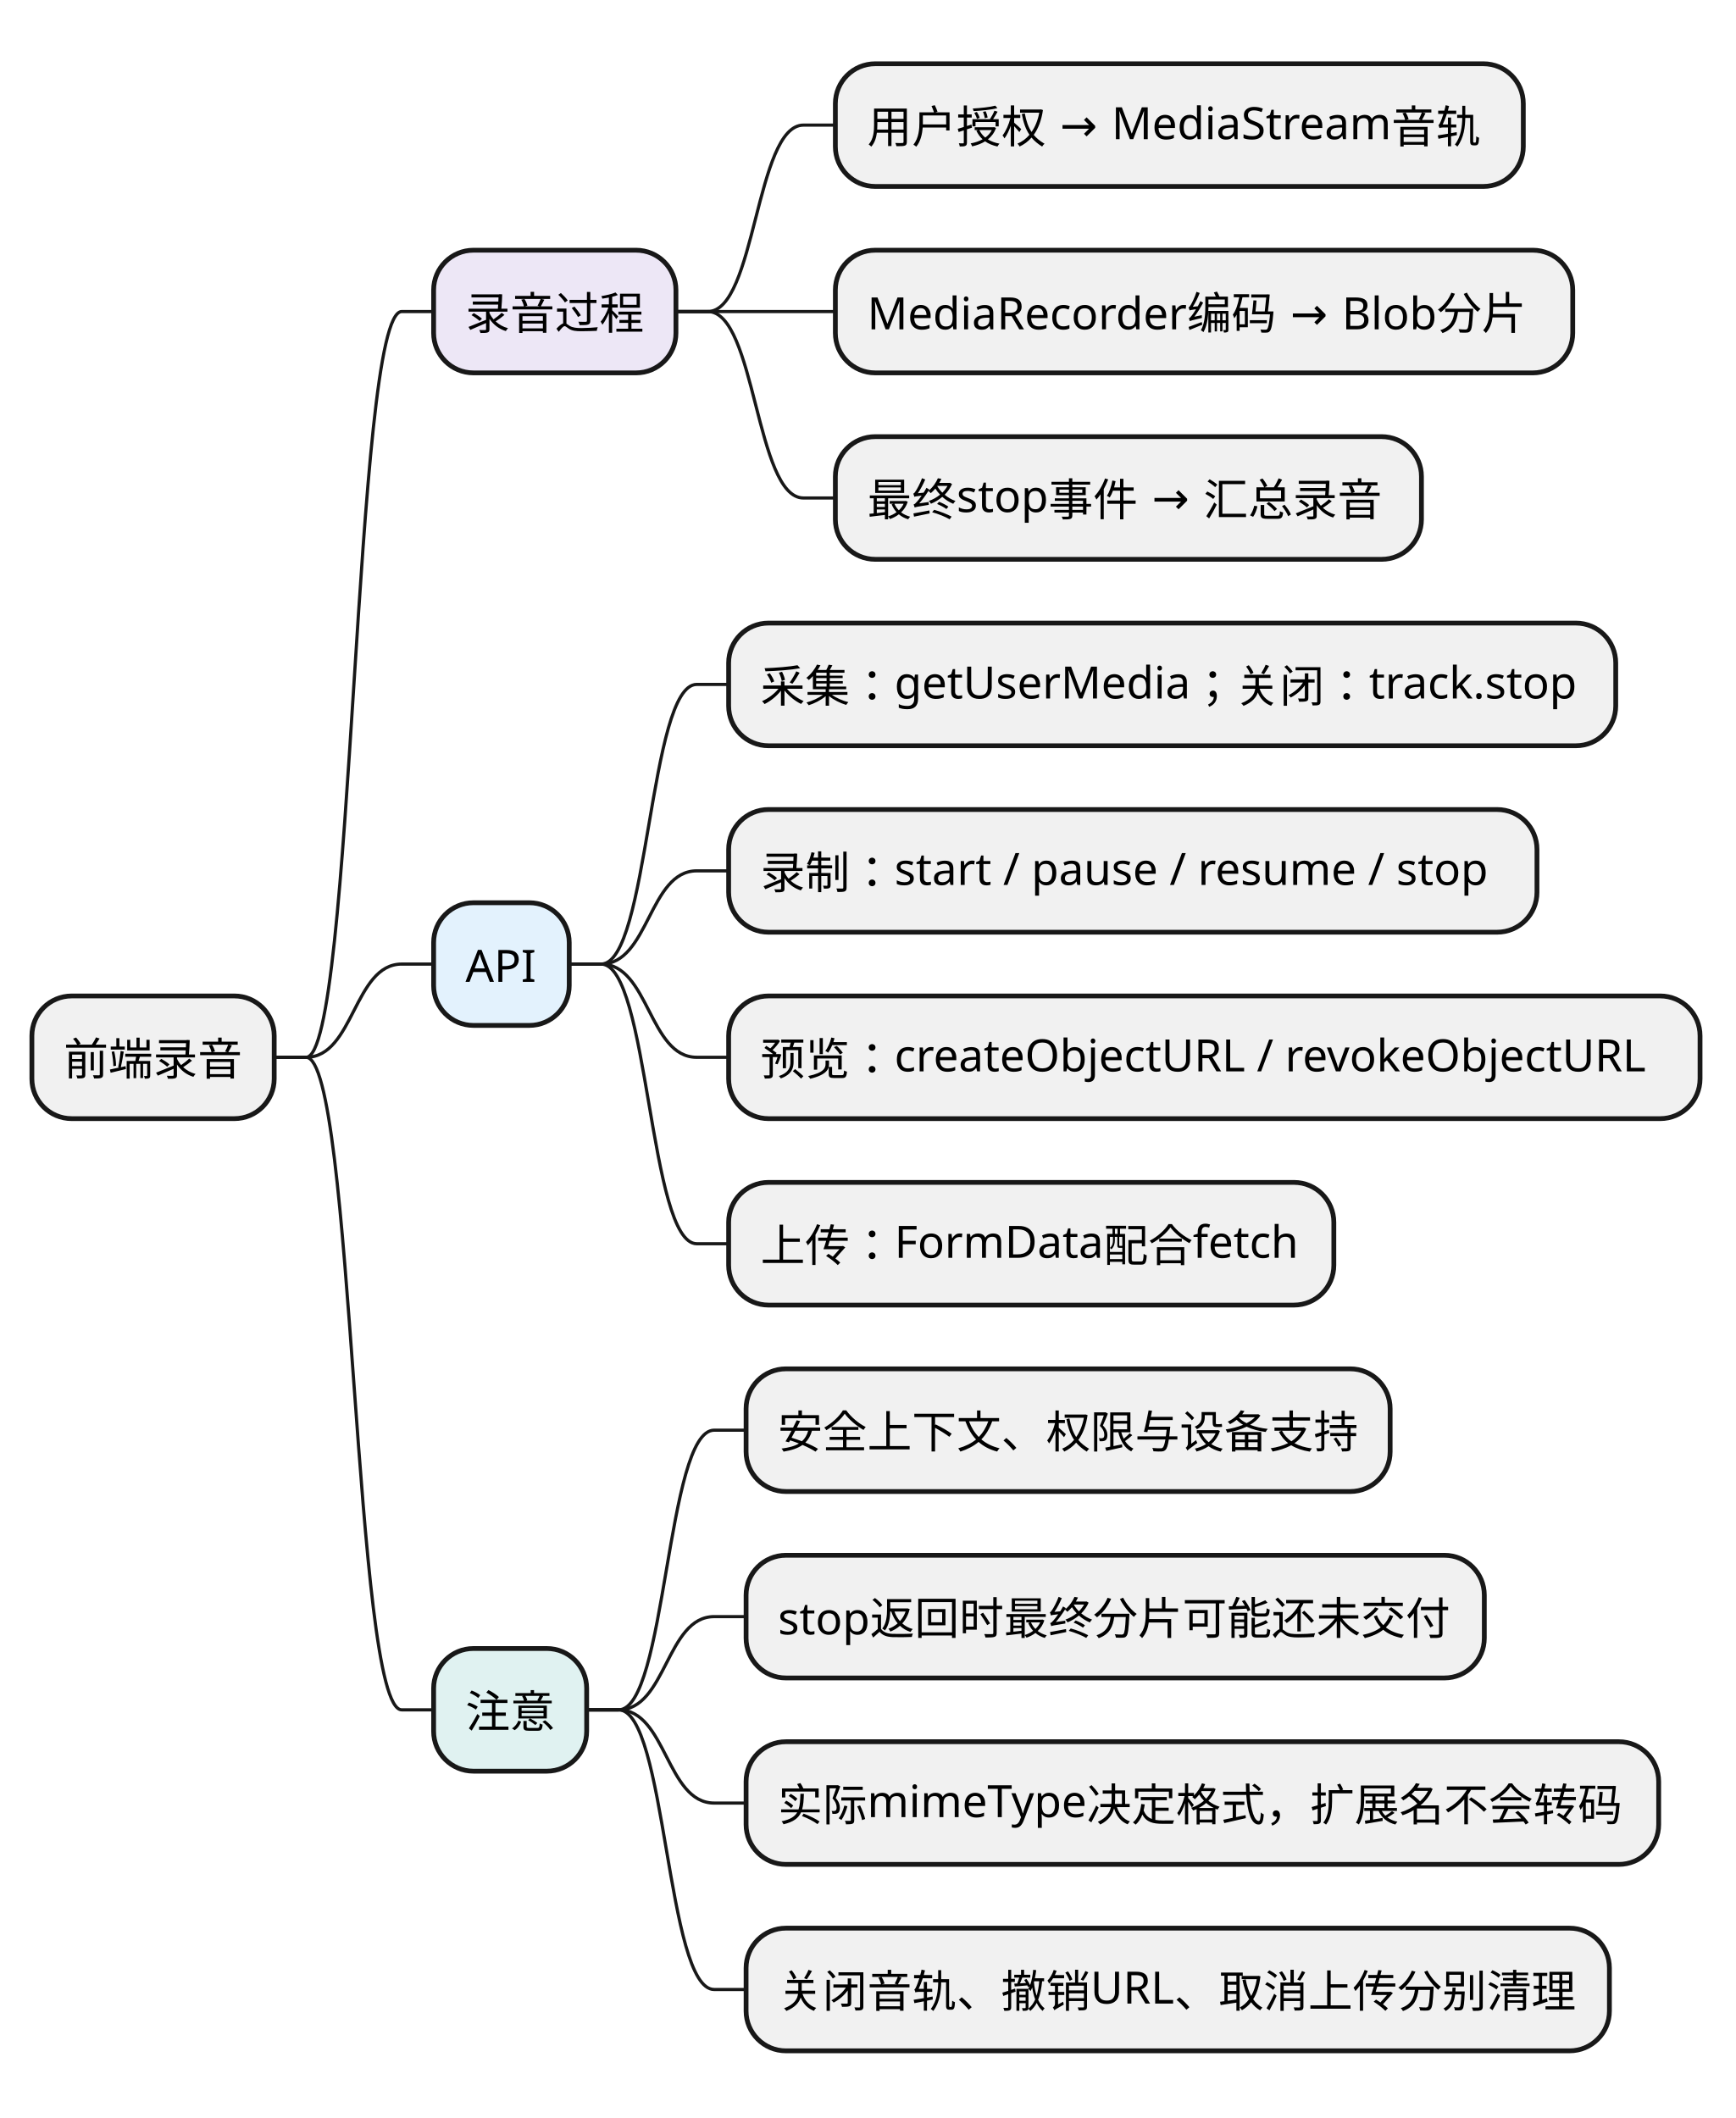
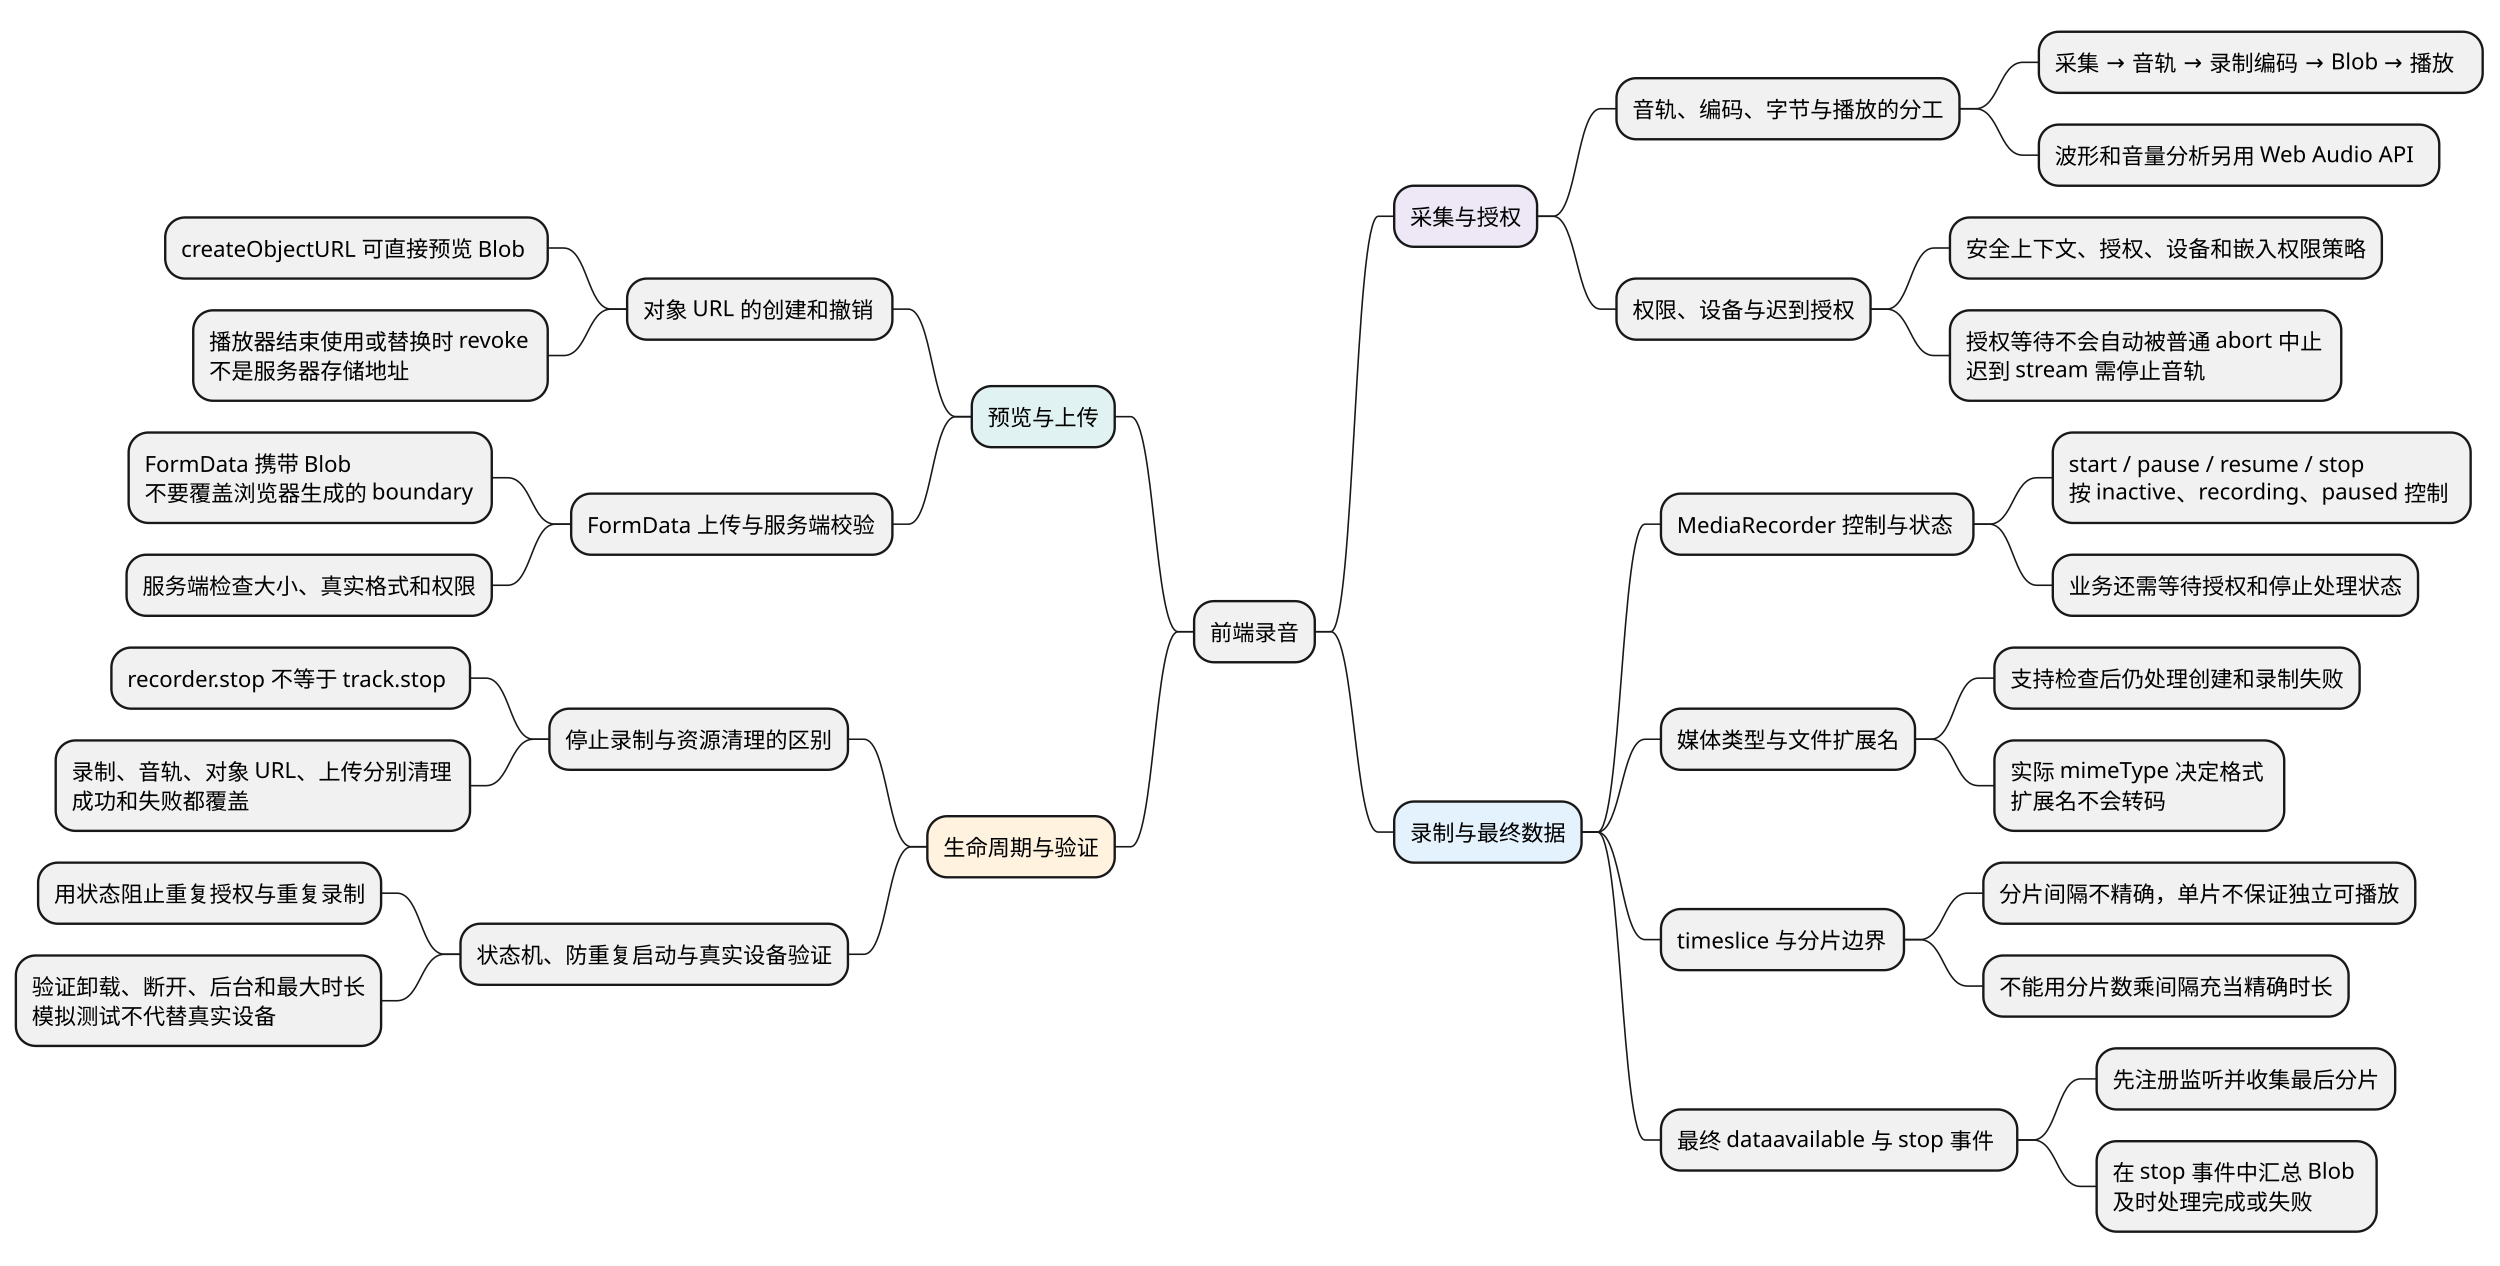
- <svg xmlns="http://www.w3.org/2000/svg" contentStyleType="text/css" data-diagram-type="MINDMAP" height="692.708px" preserveAspectRatio="none" style="width:567px;height:692px;background:#FFFFFF;" version="1.1" viewBox="0 0 567 692" width="567.708px" zoomAndPan="magnify">
+ <svg xmlns="http://www.w3.org/2000/svg" contentStyleType="text/css" data-diagram-type="MINDMAP" height="830.208px" preserveAspectRatio="none" style="width:1640px;height:830px;background:#FFFFFF;" version="1.1" viewBox="0 0 1640 830" width="1640.625px" zoomAndPan="magnify">
  <defs />
  <g>
-     <rect fill="#F1F1F1" height="40.081" rx="13.021" ry="13.021" style="stroke:#181818;stroke-width:1.562;" width="79.167" x="10.417" y="325.404" />
-     <text fill="#000000" font-family="Microsoft YaHei" font-size="14.583" lengthAdjust="spacing" textLength="58.333" x="20.833" y="351.251">前端录音</text>
-     <rect fill="#EDE7F6" height="40.081" rx="13.021" ry="13.021" style="stroke:#181818;stroke-width:1.562;" width="79.167" x="141.667" y="81.747" />
-     <text fill="#000000" font-family="Microsoft YaHei" font-size="14.583" lengthAdjust="spacing" textLength="58.333" x="152.083" y="107.595">录音过程</text>
-     <rect fill="#F1F1F1" height="40.081" rx="13.021" ry="13.021" style="stroke:#181818;stroke-width:1.562;" width="224.758" x="272.917" y="20.833" />
-     <text fill="#000000" font-family="Microsoft YaHei" font-size="14.583" lengthAdjust="spacing" textLength="203.925" x="283.333" y="46.681">用户授权 → MediaStream音轨</text>
-     <path d="M220.833,101.788 L231.25,101.788 C246.875,101.788 246.875,40.874 262.5,40.874 L272.917,40.874" fill="none" style="stroke:#181818;stroke-width:1.042;" />
-     <rect fill="#F1F1F1" height="40.081" rx="13.021" ry="13.021" style="stroke:#181818;stroke-width:1.562;" width="240.908" x="272.917" y="81.747" />
-     <text fill="#000000" font-family="Microsoft YaHei" font-size="14.583" lengthAdjust="spacing" textLength="220.075" x="283.333" y="107.595">MediaRecorder编码 → Blob分片</text>
-     <path d="M220.833,101.788 L231.25,101.788 C246.875,101.788 246.875,101.788 262.5,101.788 L272.917,101.788" fill="none" style="stroke:#181818;stroke-width:1.042;" />
-     <rect fill="#F1F1F1" height="40.081" rx="13.021" ry="13.021" style="stroke:#181818;stroke-width:1.562;" width="191.482" x="272.917" y="142.661" />
-     <text fill="#000000" font-family="Microsoft YaHei" font-size="14.583" lengthAdjust="spacing" textLength="170.649" x="283.333" y="168.509">最终stop事件 → 汇总录音</text>
-     <path d="M220.833,101.788 L231.25,101.788 C246.875,101.788 246.875,162.702 262.5,162.702 L272.917,162.702" fill="none" style="stroke:#181818;stroke-width:1.042;" />
-     <path d="M89.583,345.444 L100,345.444 C115.625,345.444 115.625,101.788 131.25,101.788 L141.667,101.788" fill="none" style="stroke:#181818;stroke-width:1.042;" />
-     <rect fill="#E3F2FD" height="40.081" rx="13.021" ry="13.021" style="stroke:#181818;stroke-width:1.562;" width="44.303" x="141.667" y="294.947" />
-     <text fill="#000000" font-family="Microsoft YaHei" font-size="14.583" lengthAdjust="spacing" textLength="23.47" x="152.083" y="320.794">API</text>
-     <rect fill="#F1F1F1" height="40.081" rx="13.021" ry="13.021" style="stroke:#181818;stroke-width:1.562;" width="289.82" x="238.053" y="203.576" />
-     <text fill="#000000" font-family="Microsoft YaHei" font-size="14.583" lengthAdjust="spacing" textLength="268.987" x="248.47" y="229.423">采集：getUserMedia；关闭：track.stop</text>
-     <path d="M185.97,314.987 L196.387,314.987 C212.012,314.987 212.012,223.616 227.637,223.616 L238.053,223.616" fill="none" style="stroke:#181818;stroke-width:1.042;" />
-     <rect fill="#F1F1F1" height="40.081" rx="13.021" ry="13.021" style="stroke:#181818;stroke-width:1.562;" width="264.086" x="238.053" y="264.49" />
-     <text fill="#000000" font-family="Microsoft YaHei" font-size="14.583" lengthAdjust="spacing" textLength="243.253" x="248.47" y="290.337">录制：start / pause / resume / stop</text>
-     <path d="M185.97,314.987 L196.387,314.987 C212.012,314.987 212.012,284.53 227.637,284.53 L238.053,284.53" fill="none" style="stroke:#181818;stroke-width:1.042;" />
-     <rect fill="#F1F1F1" height="40.081" rx="13.021" ry="13.021" style="stroke:#181818;stroke-width:1.562;" width="317.363" x="238.053" y="325.404" />
-     <text fill="#000000" font-family="Microsoft YaHei" font-size="14.583" lengthAdjust="spacing" textLength="296.53" x="248.47" y="351.251">预览：createObjectURL / revokeObjectURL</text>
-     <path d="M185.97,314.987 L196.387,314.987 C212.012,314.987 212.012,345.444 227.637,345.444 L238.053,345.444" fill="none" style="stroke:#181818;stroke-width:1.042;" />
-     <rect fill="#F1F1F1" height="40.081" rx="13.021" ry="13.021" style="stroke:#181818;stroke-width:1.562;" width="197.72" x="238.053" y="386.318" />
-     <text fill="#000000" font-family="Microsoft YaHei" font-size="14.583" lengthAdjust="spacing" textLength="176.887" x="248.47" y="412.165">上传：FormData配合fetch</text>
-     <path d="M185.97,314.987 L196.387,314.987 C212.012,314.987 212.012,406.358 227.637,406.358 L238.053,406.358" fill="none" style="stroke:#181818;stroke-width:1.042;" />
-     <path d="M89.583,345.444 L100,345.444 C115.625,345.444 115.625,314.987 131.25,314.987 L141.667,314.987" fill="none" style="stroke:#181818;stroke-width:1.042;" />
-     <rect fill="#E0F2F1" height="40.081" rx="13.021" ry="13.021" style="stroke:#181818;stroke-width:1.562;" width="50" x="141.667" y="538.603" />
-     <text fill="#000000" font-family="Microsoft YaHei" font-size="14.583" lengthAdjust="spacing" textLength="29.167" x="152.083" y="564.451">注意</text>
-     <rect fill="#F1F1F1" height="40.081" rx="13.021" ry="13.021" style="stroke:#181818;stroke-width:1.562;" width="210.417" x="243.75" y="447.232" />
-     <text fill="#000000" font-family="Microsoft YaHei" font-size="14.583" lengthAdjust="spacing" textLength="189.583" x="254.167" y="473.079">安全上下文、权限与设备支持</text>
-     <path d="M191.667,558.644 L202.083,558.644 C217.708,558.644 217.708,467.272 233.333,467.272 L243.75,467.272" fill="none" style="stroke:#181818;stroke-width:1.042;" />
-     <rect fill="#F1F1F1" height="40.081" rx="13.021" ry="13.021" style="stroke:#181818;stroke-width:1.562;" width="241.185" x="243.75" y="508.146" />
-     <text fill="#000000" font-family="Microsoft YaHei" font-size="14.583" lengthAdjust="spacing" textLength="220.352" x="254.167" y="533.994">stop返回时最终分片可能还未交付</text>
-     <path d="M191.667,558.644 L202.083,558.644 C217.708,558.644 217.708,528.187 233.333,528.187 L243.75,528.187" fill="none" style="stroke:#181818;stroke-width:1.042;" />
-     <rect fill="#F1F1F1" height="40.081" rx="13.021" ry="13.021" style="stroke:#181818;stroke-width:1.562;" width="298.152" x="243.75" y="569.06" />
-     <text fill="#000000" font-family="Microsoft YaHei" font-size="14.583" lengthAdjust="spacing" textLength="277.318" x="254.167" y="594.908">实际mimeType决定格式，扩展名不会转码</text>
-     <path d="M191.667,558.644 L202.083,558.644 C217.708,558.644 217.708,589.101 233.333,589.101 L243.75,589.101" fill="none" style="stroke:#181818;stroke-width:1.042;" />
-     <rect fill="#F1F1F1" height="40.081" rx="13.021" ry="13.021" style="stroke:#181818;stroke-width:1.562;" width="282.059" x="243.75" y="629.974" />
-     <text fill="#000000" font-family="Microsoft YaHei" font-size="14.583" lengthAdjust="spacing" textLength="261.225" x="254.167" y="655.822">关闭音轨、撤销URL、取消上传分别清理</text>
-     <path d="M191.667,558.644 L202.083,558.644 C217.708,558.644 217.708,650.015 233.333,650.015 L243.75,650.015" fill="none" style="stroke:#181818;stroke-width:1.042;" />
-     <path d="M89.583,345.444 L100,345.444 C115.625,345.444 115.625,558.644 131.25,558.644 L141.667,558.644" fill="none" style="stroke:#181818;stroke-width:1.042;" />
+     <rect fill="#F1F1F1" height="40.081" rx="13.021" ry="13.021" style="stroke:#181818;stroke-width:1.562;" width="79.167" x="783.333" y="394.356" />
+     <text fill="#000000" font-family="Microsoft YaHei" font-size="14.583" lengthAdjust="spacing" textLength="58.333" x="793.75" y="420.203">前端录音</text>
+     <rect fill="#EDE7F6" height="40.081" rx="13.021" ry="13.021" style="stroke:#181818;stroke-width:1.562;" width="93.75" x="914.583" y="121.828" />
+     <text fill="#000000" font-family="Microsoft YaHei" font-size="14.583" lengthAdjust="spacing" textLength="72.917" x="925" y="147.676">采集与授权</text>
+     <rect fill="#F1F1F1" height="40.081" rx="13.021" ry="13.021" style="stroke:#181818;stroke-width:1.562;" width="225" x="1060.417" y="51.29" />
+     <text fill="#000000" font-family="Microsoft YaHei" font-size="14.583" lengthAdjust="spacing" textLength="204.167" x="1070.833" y="77.138">音轨、编码、字节与播放的分工</text>
+     <rect fill="#F1F1F1" height="40.081" rx="13.021" ry="13.021" style="stroke:#181818;stroke-width:1.562;" width="291.138" x="1337.5" y="20.833" />
+     <text fill="#000000" font-family="Microsoft YaHei" font-size="14.583" lengthAdjust="spacing" textLength="270.304" x="1347.917" y="46.681">采集 → 音轨 → 录制编码 → Blob → 播放</text>
+     <path d="M1285.417,71.331 L1295.833,71.331 C1311.458,71.331 1311.458,40.874 1327.083,40.874 L1337.5,40.874" fill="none" style="stroke:#181818;stroke-width:1.042;" />
+     <rect fill="#F1F1F1" height="40.081" rx="13.021" ry="13.021" style="stroke:#181818;stroke-width:1.562;" width="262.655" x="1337.5" y="81.747" />
+     <text fill="#000000" font-family="Microsoft YaHei" font-size="14.583" lengthAdjust="spacing" textLength="241.821" x="1347.917" y="107.595">波形和音量分析另用 Web Audio API</text>
+     <path d="M1285.417,71.331 L1295.833,71.331 C1311.458,71.331 1311.458,101.788 1327.083,101.788 L1337.5,101.788" fill="none" style="stroke:#181818;stroke-width:1.042;" />
+     <path d="M1008.333,141.869 L1018.75,141.869 C1034.375,141.869 1034.375,71.331 1050,71.331 L1060.417,71.331" fill="none" style="stroke:#181818;stroke-width:1.042;" />
+     <rect fill="#F1F1F1" height="40.081" rx="13.021" ry="13.021" style="stroke:#181818;stroke-width:1.562;" width="166.667" x="1060.417" y="182.742" />
+     <text fill="#000000" font-family="Microsoft YaHei" font-size="14.583" lengthAdjust="spacing" textLength="145.833" x="1070.833" y="208.59">权限、设备与迟到授权</text>
+     <rect fill="#F1F1F1" height="40.081" rx="13.021" ry="13.021" style="stroke:#181818;stroke-width:1.562;" width="283.333" x="1279.167" y="142.661" />
+     <text fill="#000000" font-family="Microsoft YaHei" font-size="14.583" lengthAdjust="spacing" textLength="262.5" x="1289.583" y="168.509">安全上下文、授权、设备和嵌入权限策略</text>
+     <path d="M1227.083,202.783 L1237.5,202.783 C1253.125,202.783 1253.125,162.702 1268.75,162.702 L1279.167,162.702" fill="none" style="stroke:#181818;stroke-width:1.042;" />
+     <rect fill="#F1F1F1" height="59.328" rx="13.021" ry="13.021" style="stroke:#181818;stroke-width:1.562;" width="256.695" x="1279.167" y="203.576" />
+     <text fill="#000000" font-family="Microsoft YaHei" font-size="14.583" lengthAdjust="spacing" textLength="235.861" x="1289.583" y="229.423">授权等待不会自动被普通 abort 中止</text>
+     <text fill="#000000" font-family="Microsoft YaHei" font-size="14.583" lengthAdjust="spacing" textLength="158.466" x="1289.583" y="248.671">迟到 stream 需停止音轨</text>
+     <path d="M1227.083,202.783 L1237.5,202.783 C1253.125,202.783 1253.125,233.24 1268.75,233.24 L1279.167,233.24" fill="none" style="stroke:#181818;stroke-width:1.042;" />
+     <path d="M1008.333,141.869 L1018.75,141.869 C1034.375,141.869 1034.375,202.783 1050,202.783 L1060.417,202.783" fill="none" style="stroke:#181818;stroke-width:1.042;" />
+     <path d="M862.5,414.396 L872.917,414.396 C888.542,414.396 888.542,141.869 904.167,141.869 L914.583,141.869" fill="none" style="stroke:#181818;stroke-width:1.042;" />
+     <rect fill="#E3F2FD" height="40.081" rx="13.021" ry="13.021" style="stroke:#181818;stroke-width:1.562;" width="122.917" x="914.583" y="525.808" />
+     <text fill="#000000" font-family="Microsoft YaHei" font-size="14.583" lengthAdjust="spacing" textLength="102.083" x="925" y="551.655">录制与最终数据</text>
+     <rect fill="#F1F1F1" height="40.081" rx="13.021" ry="13.021" style="stroke:#181818;stroke-width:1.562;" width="204.976" x="1089.583" y="323.818" />
+     <text fill="#000000" font-family="Microsoft YaHei" font-size="14.583" lengthAdjust="spacing" textLength="184.143" x="1100" y="349.665">MediaRecorder 控制与状态</text>
+     <rect fill="#F1F1F1" height="59.328" rx="13.021" ry="13.021" style="stroke:#181818;stroke-width:1.562;" width="274.098" x="1346.643" y="283.737" />
+     <text fill="#000000" font-family="Microsoft YaHei" font-size="14.583" lengthAdjust="spacing" textLength="199.503" x="1357.06" y="309.585">start / pause / resume / stop</text>
+     <text fill="#000000" font-family="Microsoft YaHei" font-size="14.583" lengthAdjust="spacing" textLength="253.264" x="1357.06" y="328.832">按 inactive、recording、paused 控制</text>
+     <path d="M1294.56,343.858 L1304.976,343.858 C1320.601,343.858 1320.601,313.401 1336.226,313.401 L1346.643,313.401" fill="none" style="stroke:#181818;stroke-width:1.042;" />
+     <rect fill="#F1F1F1" height="40.081" rx="13.021" ry="13.021" style="stroke:#181818;stroke-width:1.562;" width="239.583" x="1346.643" y="363.899" />
+     <text fill="#000000" font-family="Microsoft YaHei" font-size="14.583" lengthAdjust="spacing" textLength="218.75" x="1357.06" y="389.746">业务还需等待授权和停止处理状态</text>
+     <path d="M1294.56,343.858 L1304.976,343.858 C1320.601,343.858 1320.601,383.939 1336.226,383.939 L1346.643,383.939" fill="none" style="stroke:#181818;stroke-width:1.042;" />
+     <path d="M1037.5,545.848 L1047.917,545.848 C1063.542,545.848 1063.542,343.858 1079.167,343.858 L1089.583,343.858" fill="none" style="stroke:#181818;stroke-width:1.042;" />
+     <rect fill="#F1F1F1" height="40.081" rx="13.021" ry="13.021" style="stroke:#181818;stroke-width:1.562;" width="166.667" x="1089.583" y="464.894" />
+     <text fill="#000000" font-family="Microsoft YaHei" font-size="14.583" lengthAdjust="spacing" textLength="145.833" x="1100" y="490.741">媒体类型与文件扩展名</text>
+     <rect fill="#F1F1F1" height="40.081" rx="13.021" ry="13.021" style="stroke:#181818;stroke-width:1.562;" width="239.583" x="1308.333" y="424.813" />
+     <text fill="#000000" font-family="Microsoft YaHei" font-size="14.583" lengthAdjust="spacing" textLength="218.75" x="1318.75" y="450.66">支持检查后仍处理创建和录制失败</text>
+     <path d="M1256.25,484.934 L1266.667,484.934 C1282.292,484.934 1282.292,444.853 1297.917,444.853 L1308.333,444.853" fill="none" style="stroke:#181818;stroke-width:1.042;" />
+     <rect fill="#F1F1F1" height="59.328" rx="13.021" ry="13.021" style="stroke:#181818;stroke-width:1.562;" width="190.115" x="1308.333" y="485.727" />
+     <text fill="#000000" font-family="Microsoft YaHei" font-size="14.583" lengthAdjust="spacing" textLength="169.282" x="1318.75" y="511.574">实际 mimeType 决定格式</text>
+     <text fill="#000000" font-family="Microsoft YaHei" font-size="14.583" lengthAdjust="spacing" textLength="102.083" x="1318.75" y="530.822">扩展名不会转码</text>
+     <path d="M1256.25,484.934 L1266.667,484.934 C1282.292,484.934 1282.292,515.391 1297.917,515.391 L1308.333,515.391" fill="none" style="stroke:#181818;stroke-width:1.042;" />
+     <path d="M1037.5,545.848 L1047.917,545.848 C1063.542,545.848 1063.542,484.934 1079.167,484.934 L1089.583,484.934" fill="none" style="stroke:#181818;stroke-width:1.042;" />
+     <rect fill="#F1F1F1" height="40.081" rx="13.021" ry="13.021" style="stroke:#181818;stroke-width:1.562;" width="159.418" x="1089.583" y="596.346" />
+     <text fill="#000000" font-family="Microsoft YaHei" font-size="14.583" lengthAdjust="spacing" textLength="138.584" x="1100" y="622.193">timeslice 与分片边界</text>
+     <rect fill="#F1F1F1" height="40.081" rx="13.021" ry="13.021" style="stroke:#181818;stroke-width:1.562;" width="283.333" x="1301.084" y="565.889" />
+     <text fill="#000000" font-family="Microsoft YaHei" font-size="14.583" lengthAdjust="spacing" textLength="262.5" x="1311.501" y="591.736">分片间隔不精确，单片不保证独立可播放</text>
+     <path d="M1249.001,616.386 L1259.418,616.386 C1275.043,616.386 1275.043,585.929 1290.668,585.929 L1301.084,585.929" fill="none" style="stroke:#181818;stroke-width:1.042;" />
+     <rect fill="#F1F1F1" height="40.081" rx="13.021" ry="13.021" style="stroke:#181818;stroke-width:1.562;" width="239.583" x="1301.084" y="626.803" />
+     <text fill="#000000" font-family="Microsoft YaHei" font-size="14.583" lengthAdjust="spacing" textLength="218.75" x="1311.501" y="652.65">不能用分片数乘间隔充当精确时长</text>
+     <path d="M1249.001,616.386 L1259.418,616.386 C1275.043,616.386 1275.043,646.843 1290.668,646.843 L1301.084,646.843" fill="none" style="stroke:#181818;stroke-width:1.042;" />
+     <path d="M1037.5,545.848 L1047.917,545.848 C1063.542,545.848 1063.542,616.386 1079.167,616.386 L1089.583,616.386" fill="none" style="stroke:#181818;stroke-width:1.042;" />
+     <rect fill="#F1F1F1" height="40.081" rx="13.021" ry="13.021" style="stroke:#181818;stroke-width:1.562;" width="233.73" x="1089.583" y="727.797" />
+     <text fill="#000000" font-family="Microsoft YaHei" font-size="14.583" lengthAdjust="spacing" textLength="212.897" x="1100" y="753.645">最终 dataavailable 与 stop 事件</text>
+     <rect fill="#F1F1F1" height="40.081" rx="13.021" ry="13.021" style="stroke:#181818;stroke-width:1.562;" width="195.833" x="1375.397" y="687.717" />
+     <text fill="#000000" font-family="Microsoft YaHei" font-size="14.583" lengthAdjust="spacing" textLength="175" x="1385.813" y="713.564">先注册监听并收集最后分片</text>
+     <path d="M1323.313,747.838 L1333.73,747.838 C1349.355,747.838 1349.355,707.757 1364.98,707.757 L1375.397,707.757" fill="none" style="stroke:#181818;stroke-width:1.042;" />
+     <rect fill="#F1F1F1" height="59.328" rx="13.021" ry="13.021" style="stroke:#181818;stroke-width:1.562;" width="183.664" x="1375.397" y="748.631" />
+     <text fill="#000000" font-family="Microsoft YaHei" font-size="14.583" lengthAdjust="spacing" textLength="162.831" x="1385.813" y="774.478">在 stop 事件中汇总 Blob</text>
+     <text fill="#000000" font-family="Microsoft YaHei" font-size="14.583" lengthAdjust="spacing" textLength="131.25" x="1385.813" y="793.726">及时处理完成或失败</text>
+     <path d="M1323.313,747.838 L1333.73,747.838 C1349.355,747.838 1349.355,778.295 1364.98,778.295 L1375.397,778.295" fill="none" style="stroke:#181818;stroke-width:1.042;" />
+     <path d="M1037.5,545.848 L1047.917,545.848 C1063.542,545.848 1063.542,747.838 1079.167,747.838 L1089.583,747.838" fill="none" style="stroke:#181818;stroke-width:1.042;" />
+     <path d="M862.5,414.396 L872.917,414.396 C888.542,414.396 888.542,545.848 904.167,545.848 L914.583,545.848" fill="none" style="stroke:#181818;stroke-width:1.042;" />
+     <rect fill="#E0F2F1" height="40.081" rx="13.021" ry="13.021" style="stroke:#181818;stroke-width:1.562;" width="93.75" x="637.5" y="253.28" />
+     <text fill="#000000" font-family="Microsoft YaHei" font-size="14.583" lengthAdjust="spacing" textLength="72.917" x="647.917" y="279.127">预览与上传</text>
+     <rect fill="#F1F1F1" height="40.081" rx="13.021" ry="13.021" style="stroke:#181818;stroke-width:1.562;" width="174.022" x="411.394" y="182.742" />
+     <text fill="#000000" font-family="Microsoft YaHei" font-size="14.583" lengthAdjust="spacing" textLength="153.189" x="421.811" y="208.59">对象 URL 的创建和撤销</text>
+     <rect fill="#F1F1F1" height="40.081" rx="13.021" ry="13.021" style="stroke:#181818;stroke-width:1.562;" width="250.927" x="108.384" y="142.661" />
+     <text fill="#000000" font-family="Microsoft YaHei" font-size="14.583" lengthAdjust="spacing" textLength="230.093" x="118.801" y="168.509">createObjectURL 可直接预览 Blob</text>
+     <path d="M411.394,202.783 L400.978,202.783 C385.353,202.783 385.353,162.702 369.728,162.702 L359.311,162.702" fill="none" style="stroke:#181818;stroke-width:1.042;" />
+     <rect fill="#F1F1F1" height="59.328" rx="13.021" ry="13.021" style="stroke:#181818;stroke-width:1.562;" width="232.548" x="126.763" y="203.576" />
+     <text fill="#000000" font-family="Microsoft YaHei" font-size="14.583" lengthAdjust="spacing" textLength="211.715" x="137.18" y="229.423">播放器结束使用或替换时 revoke</text>
+     <text fill="#000000" font-family="Microsoft YaHei" font-size="14.583" lengthAdjust="spacing" textLength="131.25" x="137.18" y="248.671">不是服务器存储地址</text>
+     <path d="M411.394,202.783 L400.978,202.783 C385.353,202.783 385.353,233.24 369.728,233.24 L359.311,233.24" fill="none" style="stroke:#181818;stroke-width:1.042;" />
+     <path d="M637.5,273.32 L627.083,273.32 C611.458,273.32 611.458,202.783 595.833,202.783 L585.417,202.783" fill="none" style="stroke:#181818;stroke-width:1.042;" />
+     <rect fill="#F1F1F1" height="40.081" rx="13.021" ry="13.021" style="stroke:#181818;stroke-width:1.562;" width="210.73" x="374.687" y="323.818" />
+     <text fill="#000000" font-family="Microsoft YaHei" font-size="14.583" lengthAdjust="spacing" textLength="189.897" x="385.103" y="349.665">FormData 上传与服务端校验</text>
+     <rect fill="#F1F1F1" height="59.328" rx="13.021" ry="13.021" style="stroke:#181818;stroke-width:1.562;" width="238.216" x="84.387" y="283.737" />
+     <text fill="#000000" font-family="Microsoft YaHei" font-size="14.583" lengthAdjust="spacing" textLength="138.328" x="94.804" y="309.585">FormData 携带 Blob</text>
+     <text fill="#000000" font-family="Microsoft YaHei" font-size="14.583" lengthAdjust="spacing" textLength="217.383" x="94.804" y="328.832">不要覆盖浏览器生成的 boundary</text>
+     <path d="M374.687,343.858 L364.27,343.858 C348.645,343.858 348.645,313.401 333.02,313.401 L322.603,313.401" fill="none" style="stroke:#181818;stroke-width:1.042;" />
+     <rect fill="#F1F1F1" height="40.081" rx="13.021" ry="13.021" style="stroke:#181818;stroke-width:1.562;" width="239.583" x="83.02" y="363.899" />
+     <text fill="#000000" font-family="Microsoft YaHei" font-size="14.583" lengthAdjust="spacing" textLength="218.75" x="93.437" y="389.746">服务端检查大小、真实格式和权限</text>
+     <path d="M374.687,343.858 L364.27,343.858 C348.645,343.858 348.645,383.939 333.02,383.939 L322.603,383.939" fill="none" style="stroke:#181818;stroke-width:1.042;" />
+     <path d="M637.5,273.32 L627.083,273.32 C611.458,273.32 611.458,343.858 595.833,343.858 L585.417,343.858" fill="none" style="stroke:#181818;stroke-width:1.042;" />
+     <path d="M783.333,414.396 L772.917,414.396 C757.292,414.396 757.292,273.32 741.667,273.32 L731.25,273.32" fill="none" style="stroke:#181818;stroke-width:1.042;" />
+     <rect fill="#FFF3E0" height="40.081" rx="13.021" ry="13.021" style="stroke:#181818;stroke-width:1.562;" width="122.917" x="608.333" y="535.431" />
+     <text fill="#000000" font-family="Microsoft YaHei" font-size="14.583" lengthAdjust="spacing" textLength="102.083" x="618.75" y="561.279">生命周期与验证</text>
+     <rect fill="#F1F1F1" height="40.081" rx="13.021" ry="13.021" style="stroke:#181818;stroke-width:1.562;" width="195.833" x="360.417" y="464.894" />
+     <text fill="#000000" font-family="Microsoft YaHei" font-size="14.583" lengthAdjust="spacing" textLength="175" x="370.833" y="490.741">停止录制与资源清理的区别</text>
+     <rect fill="#F1F1F1" height="40.081" rx="13.021" ry="13.021" style="stroke:#181818;stroke-width:1.562;" width="235.254" x="73.079" y="424.813" />
+     <text fill="#000000" font-family="Microsoft YaHei" font-size="14.583" lengthAdjust="spacing" textLength="214.421" x="83.496" y="450.66">recorder.stop 不等于 track.stop</text>
+     <path d="M360.417,484.934 L350,484.934 C334.375,484.934 334.375,444.853 318.75,444.853 L308.333,444.853" fill="none" style="stroke:#181818;stroke-width:1.042;" />
+     <rect fill="#F1F1F1" height="59.328" rx="13.021" ry="13.021" style="stroke:#181818;stroke-width:1.562;" width="271.791" x="36.543" y="485.727" />
+     <text fill="#000000" font-family="Microsoft YaHei" font-size="14.583" lengthAdjust="spacing" textLength="250.957" x="46.959" y="511.574">录制、音轨、对象 URL、上传分别清理</text>
+     <text fill="#000000" font-family="Microsoft YaHei" font-size="14.583" lengthAdjust="spacing" textLength="116.667" x="46.959" y="530.822">成功和失败都覆盖</text>
+     <path d="M360.417,484.934 L350,484.934 C334.375,484.934 334.375,515.391 318.75,515.391 L308.333,515.391" fill="none" style="stroke:#181818;stroke-width:1.042;" />
+     <path d="M608.333,555.472 L597.917,555.472 C582.292,555.472 582.292,484.934 566.667,484.934 L556.25,484.934" fill="none" style="stroke:#181818;stroke-width:1.042;" />
+     <rect fill="#F1F1F1" height="40.081" rx="13.021" ry="13.021" style="stroke:#181818;stroke-width:1.562;" width="254.167" x="302.083" y="605.969" />
+     <text fill="#000000" font-family="Microsoft YaHei" font-size="14.583" lengthAdjust="spacing" textLength="233.333" x="312.5" y="631.817">状态机、防重复启动与真实设备验证</text>
+     <rect fill="#F1F1F1" height="40.081" rx="13.021" ry="13.021" style="stroke:#181818;stroke-width:1.562;" width="225" x="25" y="565.889" />
+     <text fill="#000000" font-family="Microsoft YaHei" font-size="14.583" lengthAdjust="spacing" textLength="204.167" x="35.417" y="591.736">用状态阻止重复授权与重复录制</text>
+     <path d="M302.083,626.01 L291.667,626.01 C276.042,626.01 276.042,585.929 260.417,585.929 L250,585.929" fill="none" style="stroke:#181818;stroke-width:1.042;" />
+     <rect fill="#F1F1F1" height="59.328" rx="13.021" ry="13.021" style="stroke:#181818;stroke-width:1.562;" width="239.583" x="10.417" y="626.803" />
+     <text fill="#000000" font-family="Microsoft YaHei" font-size="14.583" lengthAdjust="spacing" textLength="218.75" x="20.833" y="652.65">验证卸载、断开、后台和最大时长</text>
+     <text fill="#000000" font-family="Microsoft YaHei" font-size="14.583" lengthAdjust="spacing" textLength="160.417" x="20.833" y="671.897">模拟测试不代替真实设备</text>
+     <path d="M302.083,626.01 L291.667,626.01 C276.042,626.01 276.042,656.467 260.417,656.467 L250,656.467" fill="none" style="stroke:#181818;stroke-width:1.042;" />
+     <path d="M608.333,555.472 L597.917,555.472 C582.292,555.472 582.292,626.01 566.667,626.01 L556.25,626.01" fill="none" style="stroke:#181818;stroke-width:1.042;" />
+     <path d="M783.333,414.396 L772.917,414.396 C757.292,414.396 757.292,555.472 741.667,555.472 L731.25,555.472" fill="none" style="stroke:#181818;stroke-width:1.042;" />
  </g>
</svg>
